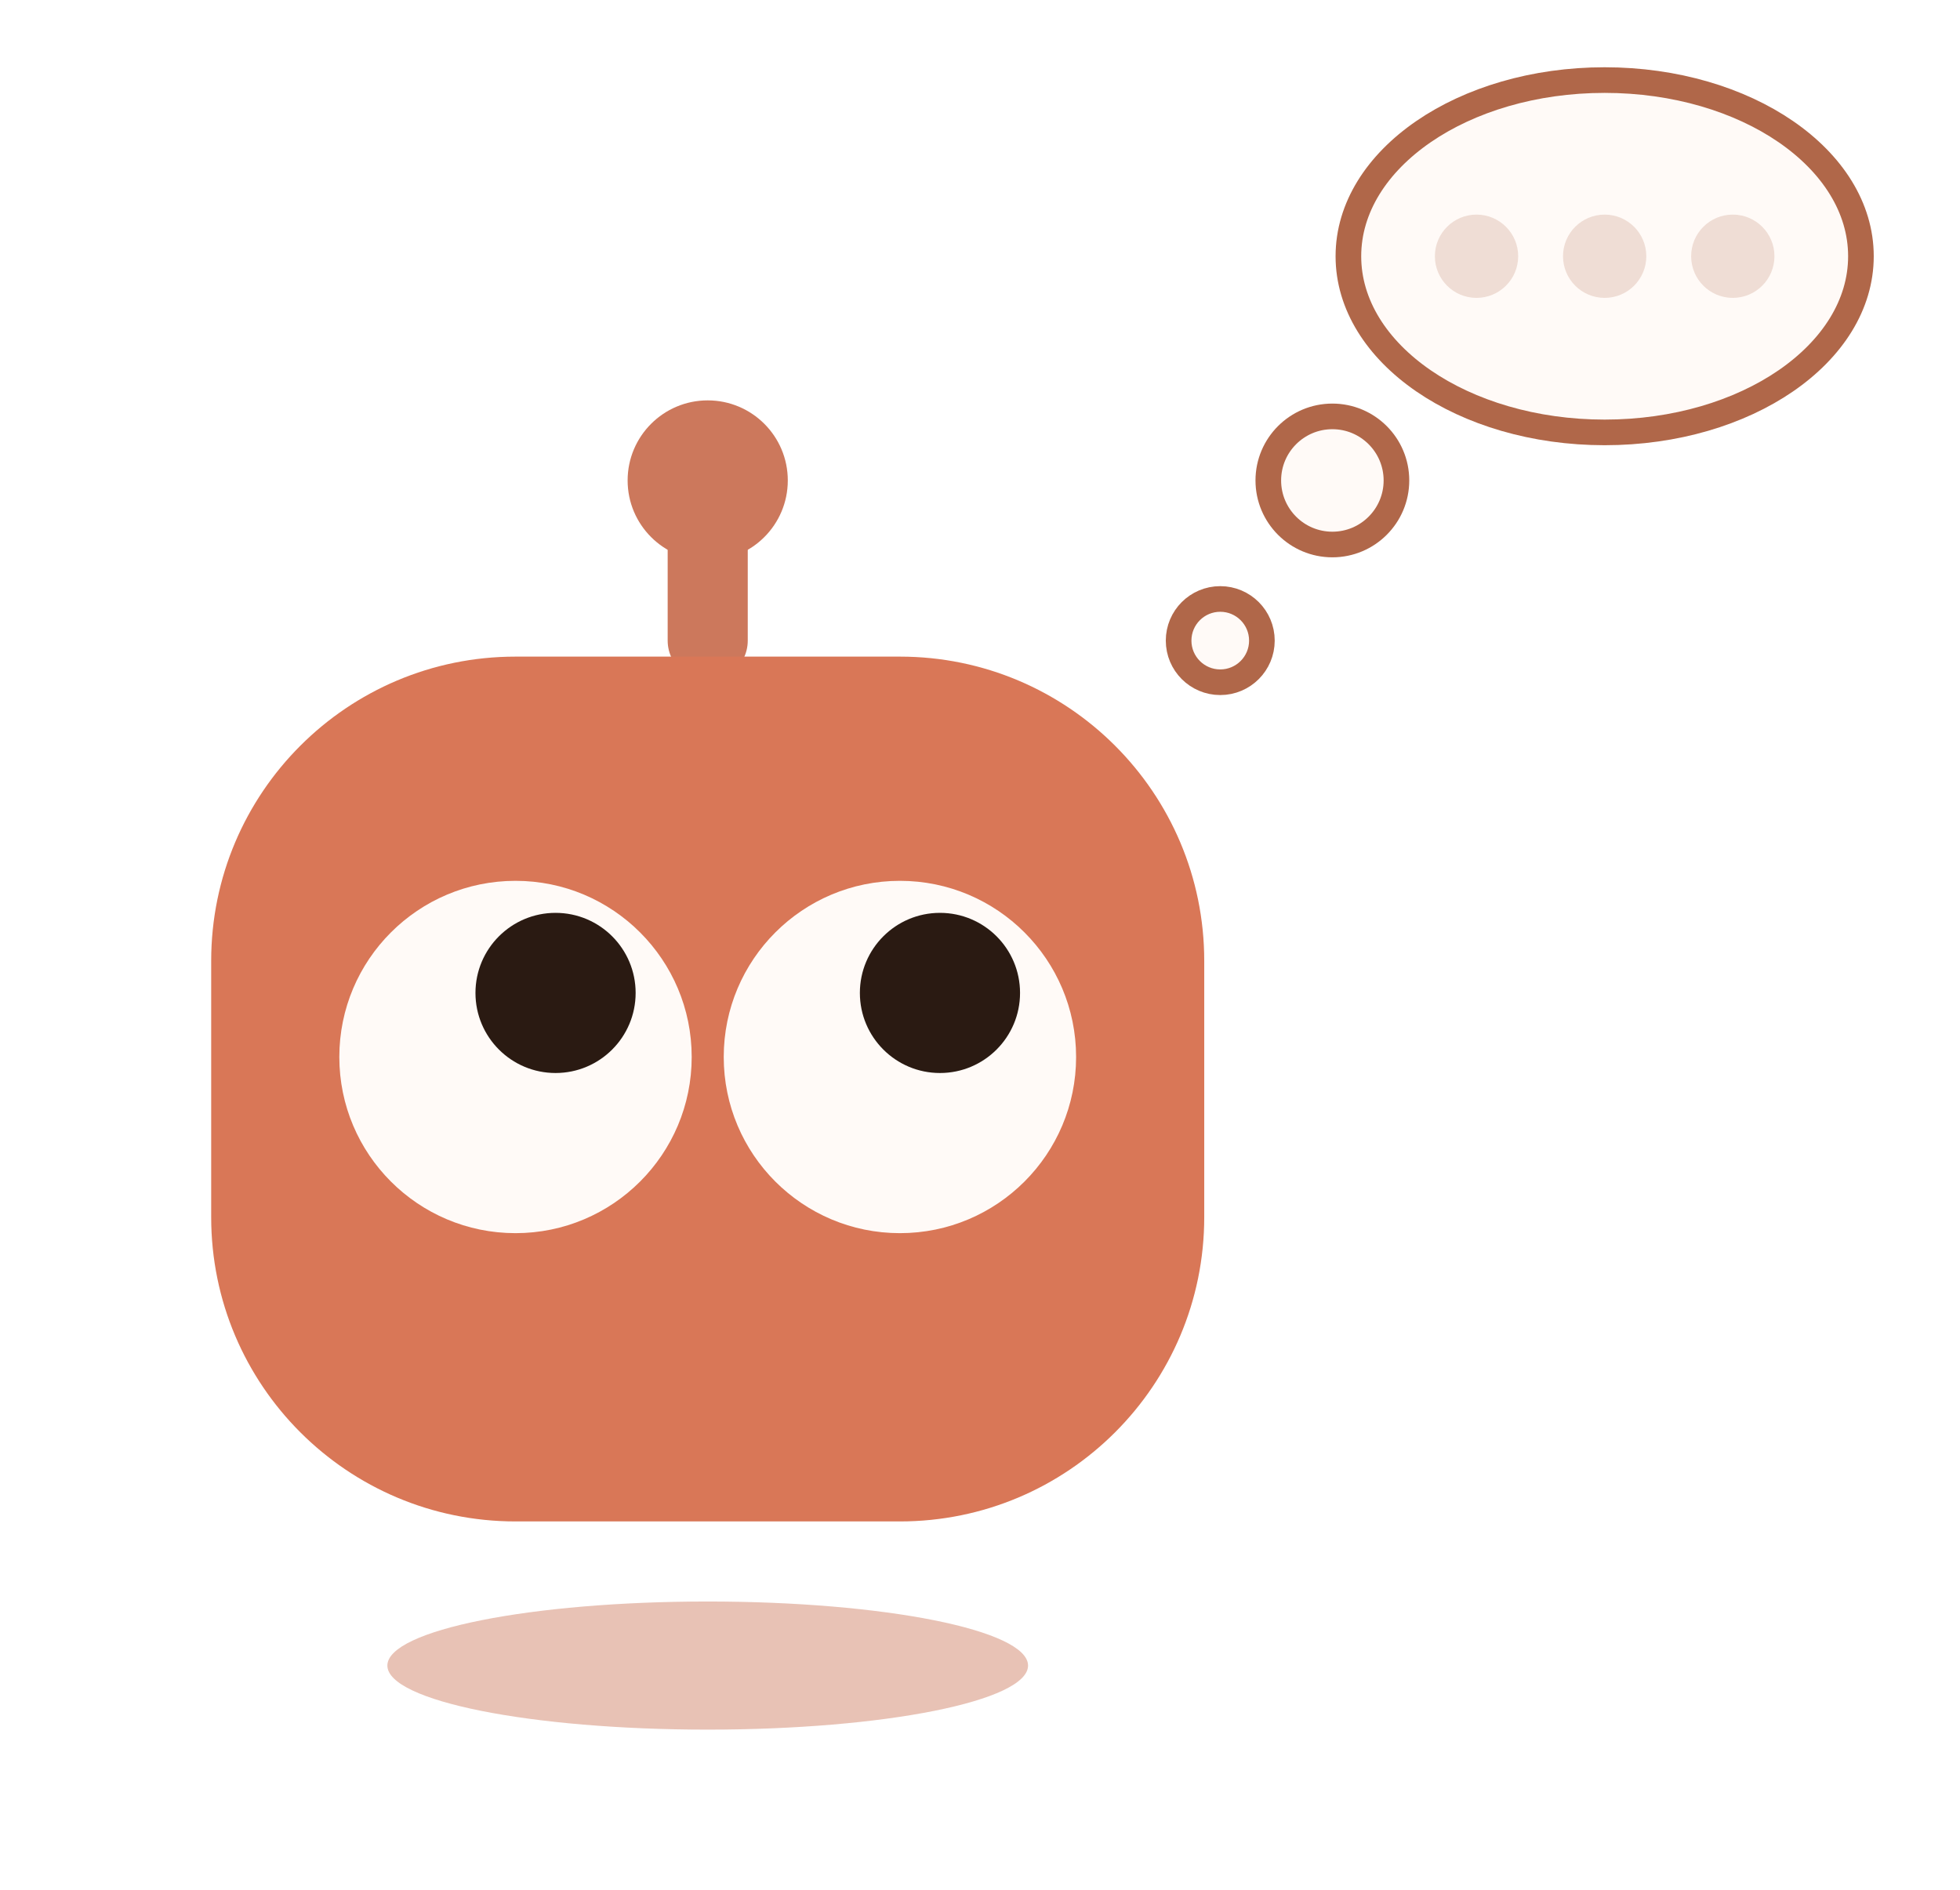
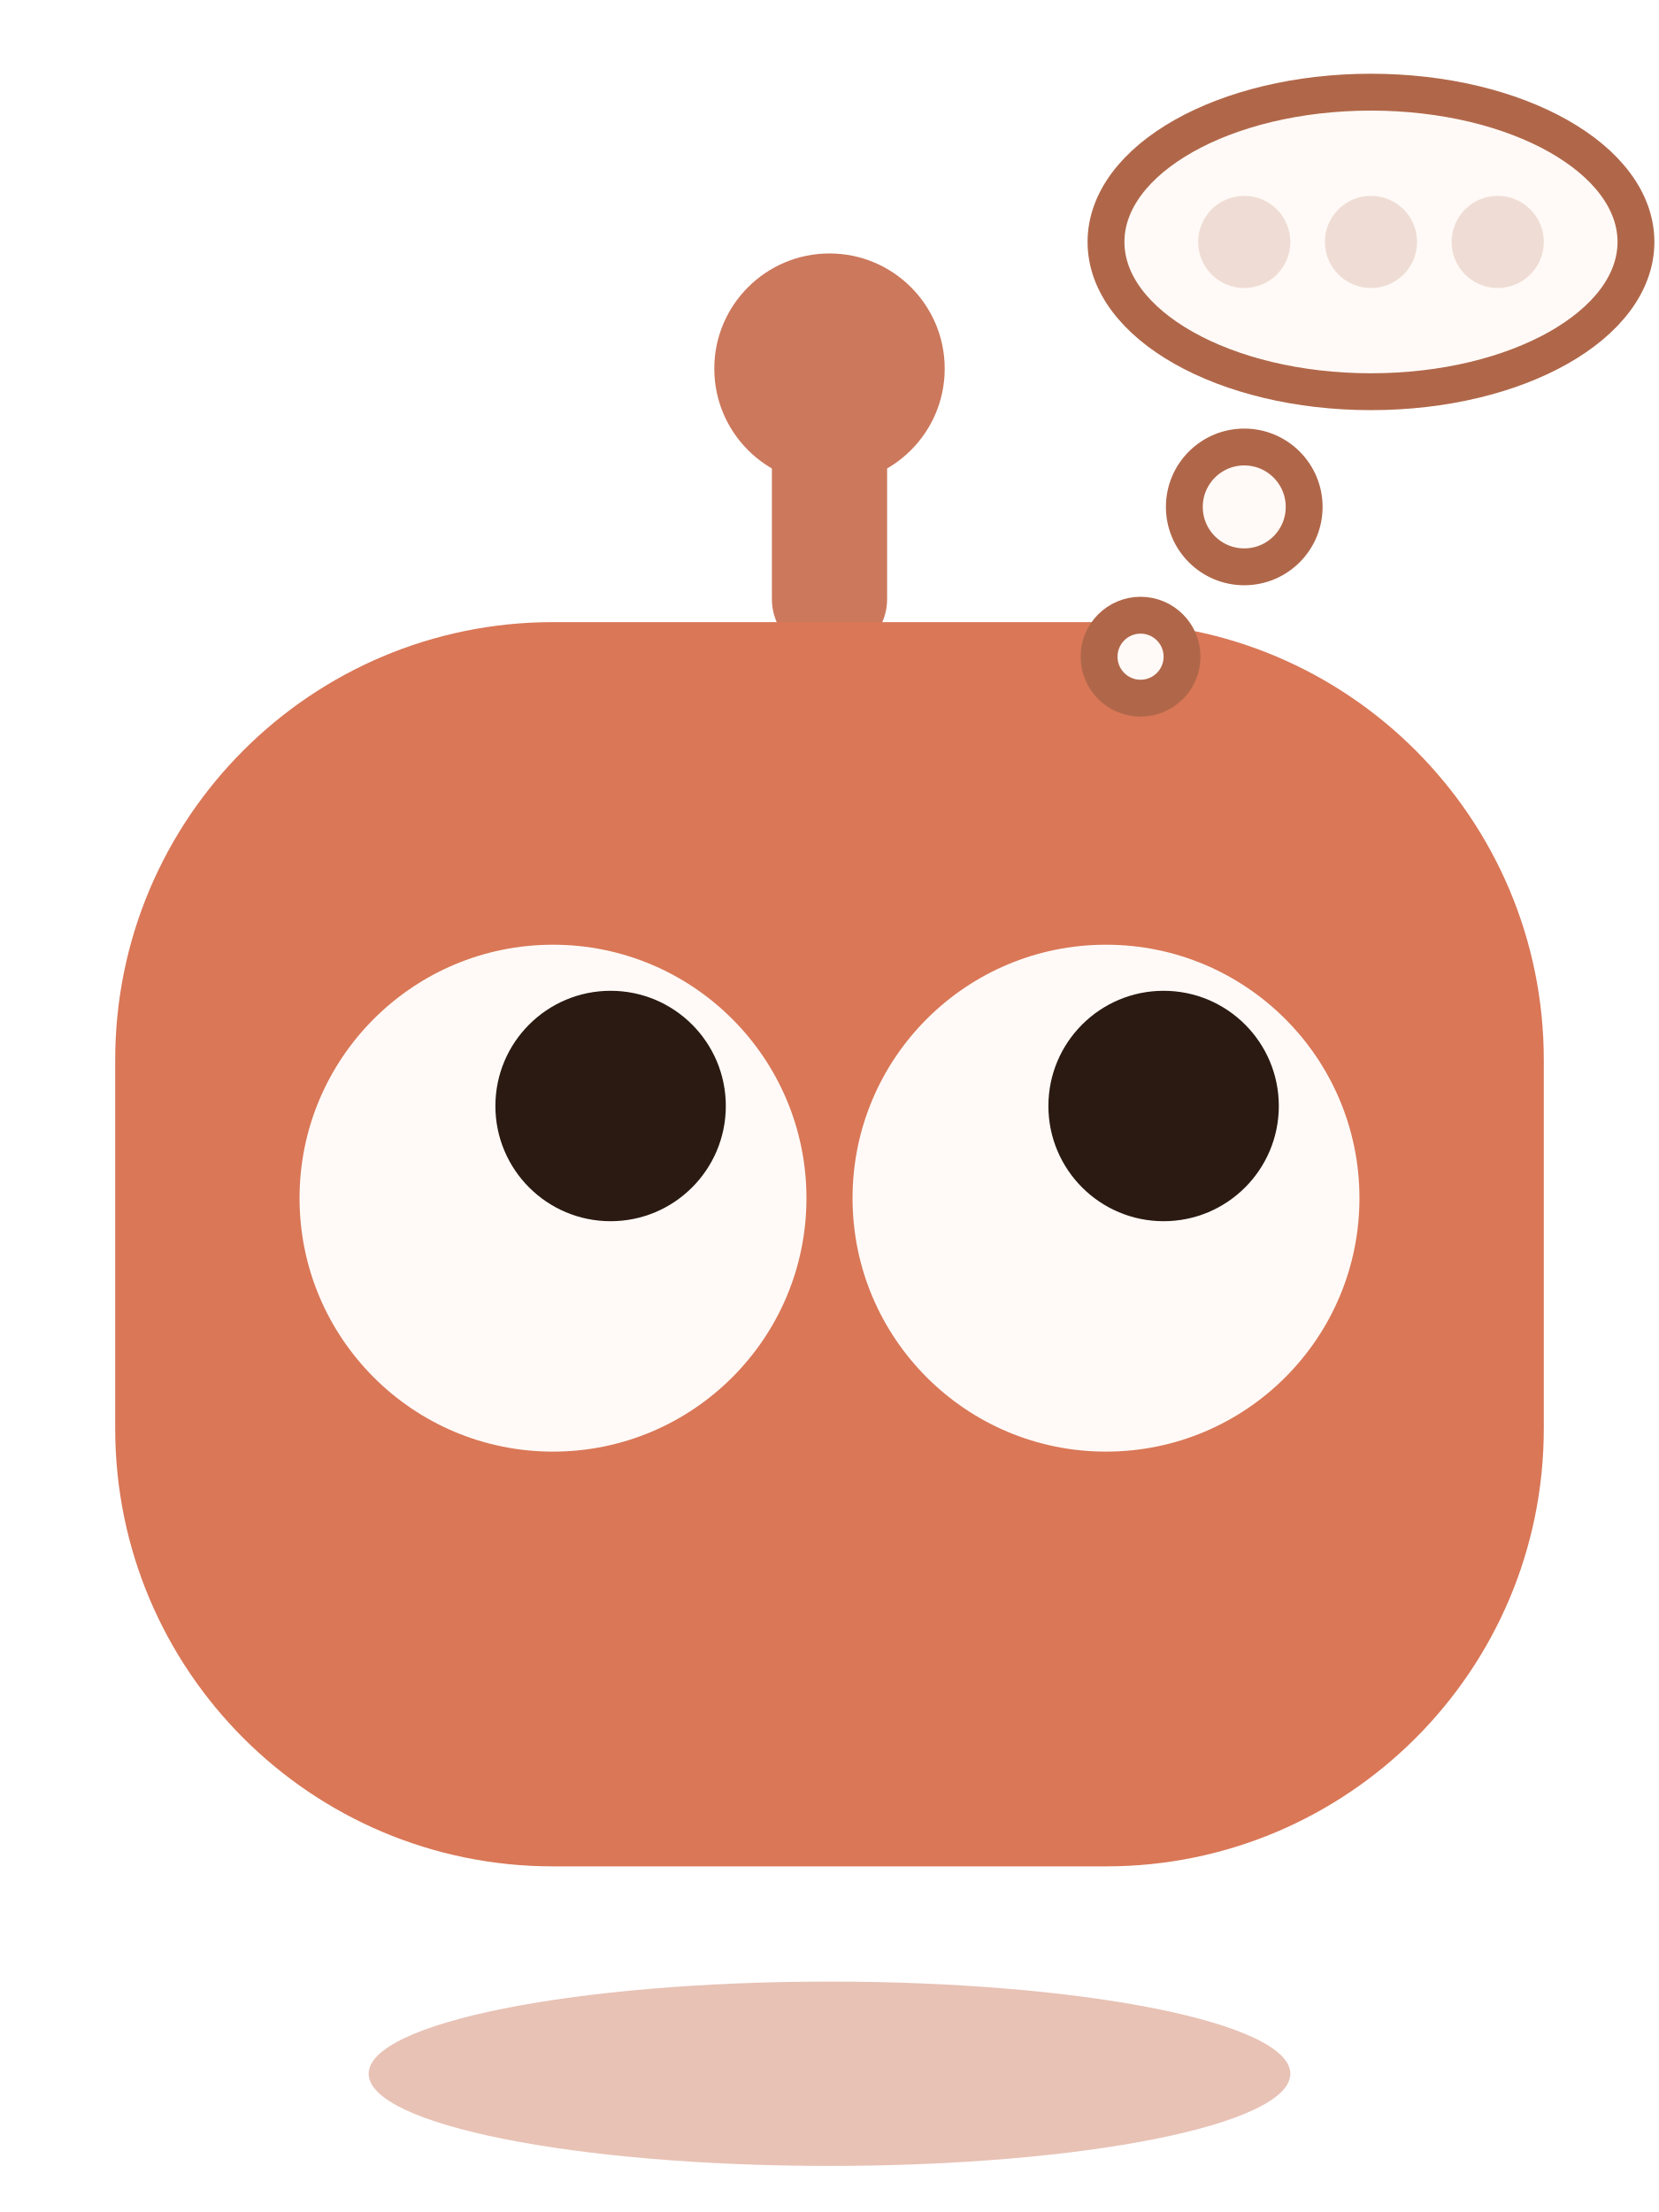
- <svg xmlns="http://www.w3.org/2000/svg" width="84" height="81" viewBox="4 -14 122 118" role="img" aria-label="PROBE — thinking up what nobody has tried">
+ <svg xmlns="http://www.w3.org/2000/svg" width="72" height="96" viewBox="12 0 72 96" role="img" aria-label="PROBE — thinking up what nobody has tried">
  <style>
    .hull   { fill: #D97757; }
    .iris   { fill: #FFFAF7; }
    .pupil  { fill: #2A1A12; }
    .stalk  { stroke: #CC785C; stroke-width: 5; stroke-linecap: round; fill: none; }
    .beacon { fill: #CC785C; }
    .page   { fill: #FFFAF7; stroke: #B06749; stroke-width: 2; }
    .line   { fill: #B06749; opacity: .3; }
    .shadow { fill: #CC785C; opacity: .45; }
    .dim    { fill: #C4B6AE; }
    .dimst  { stroke: #B3A49B; stroke-width: 5; stroke-linecap: round; fill: none; }
    .dimbe  { fill: #B3A49B; }
    .cross  { fill: none; stroke: #6B5A50; stroke-width: 3.2; stroke-linecap: round; }
    .mug    { fill: #FFFAF7; stroke: #B06749; stroke-width: 2; stroke-linejoin: round; }
    .handle { fill: none; stroke: #B06749; stroke-width: 2.4; stroke-linecap: round; }
    .brew   { fill: #B06749; }
    .steam  { fill: none; stroke: #CC785C; stroke-width: 2.2; stroke-linecap: round; opacity: 0; }
    .rig    { animation: bob 3.4s ease-in-out infinite; }
    .lid    { transform-box: fill-box; transform-origin: 50% 50%;
              animation: blink 7s ease-in-out infinite; }
    .readp  { animation: read 3.6s ease-in-out infinite; }
    .l1     { animation: lit 4.8s ease-in-out infinite; }
    .l2     { animation: lit 4.8s ease-in-out 1.6s infinite; }
    .l3     { animation: lit 4.8s ease-in-out 3.2s infinite; }
    .s1     { animation: steam 3.8s ease-in-out infinite; }
    .s2     { animation: steam 3.8s ease-in-out 1.9s infinite; }
    .breathe { animation: breathe 4.6s ease-in-out infinite; }
    .drift  { transform-box: fill-box; transform-origin: 50% 100%;
              animation: drift 4.6s ease-in-out infinite; }
    @keyframes bob   { 0%, 100% { transform: translateY(0); } 50% { transform: translateY(-3px); } }
    @keyframes blink { 0%, 44%, 50%, 100% { transform: scaleY(1); } 47% { transform: scaleY(.08); } }
    @keyframes read  { 0% { transform: translateX(-2.4px); } 72% { transform: translateX(2.4px); }
                       86%, 100% { transform: translateX(-2.4px); } }
    @keyframes lit   { 0%, 28% { opacity: .95; } 34%, 100% { opacity: .3; } }
    @keyframes steam { 0% { opacity: 0; transform: translateY(2px); } 30%, 55% { opacity: .7; }
                       100% { opacity: 0; transform: translateY(-6px); } }
    @keyframes drift { 0%, 100% { transform: rotate(-3deg); } 50% { transform: rotate(3deg); } }
    @keyframes breathe { 0%, 100% { transform: translateY(0); } 50% { transform: translateY(-1.6px); } }

    .bub  { fill: #FFFAF7; stroke: #B06749; stroke-width: 1.6; }
    .bdot { fill: #B06749; opacity: .2; }
    .t1   { animation: think 2.4s ease-in-out infinite; }
    .t2   { animation: think 2.4s ease-in-out .3s infinite; }
    .t3   { animation: think 2.4s ease-in-out .6s infinite; }
    @keyframes think { 0%, 100% { opacity: .2; } 40% { opacity: 1; } }
    @media (prefers-reduced-motion: reduce) {
      * { animation: none !important; }
    }
  </style>
  <g transform="translate(0 0) scale(1)">
    <ellipse class="shadow" cx="48" cy="90" rx="20" ry="4" />
    <g class="rig">
      <path class="stalk" d="M48 26 V19" />
      <circle class="beacon" cx="48" cy="16" r="5" />
      <rect class="hull" x="17" y="27" width="62" height="54" rx="19" />
      <g class="lid">
        <circle class="iris" cx="36" cy="52" r="11" />
        <circle class="pupil" cx="38.5" cy="48" r="5" />
      </g>
      <g class="lid">
        <circle class="iris" cx="60" cy="52" r="11" />
        <circle class="pupil" cx="62.5" cy="48" r="5" />
      </g>
    </g>
  </g>
-   <g>
-     <circle class="bub" cx="80" cy="26" r="2.6" />
-     <circle class="bub" cx="87" cy="16" r="4" />
-     <ellipse class="bub" cx="104" cy="2" rx="16" ry="11" />
-     <circle class="bdot t1" cx="96" cy="2" r="2.6" />
-     <circle class="bdot t2" cx="104" cy="2" r="2.6" />
-     <circle class="bdot t3" cx="112" cy="2" r="2.6" />
+   <g class="rig">
+     <circle class="bub" cx="61.5" cy="28.5" r="1.8" />
+     <circle class="bub" cx="66" cy="22" r="2.6" />
+     <ellipse class="bub" cx="71.5" cy="10.5" rx="11.5" ry="6.5" />
+     <circle class="bdot t1" cx="66" cy="10.5" r="2" />
+     <circle class="bdot t2" cx="71.5" cy="10.5" r="2" />
+     <circle class="bdot t3" cx="77" cy="10.5" r="2" />
  </g>
</svg>
